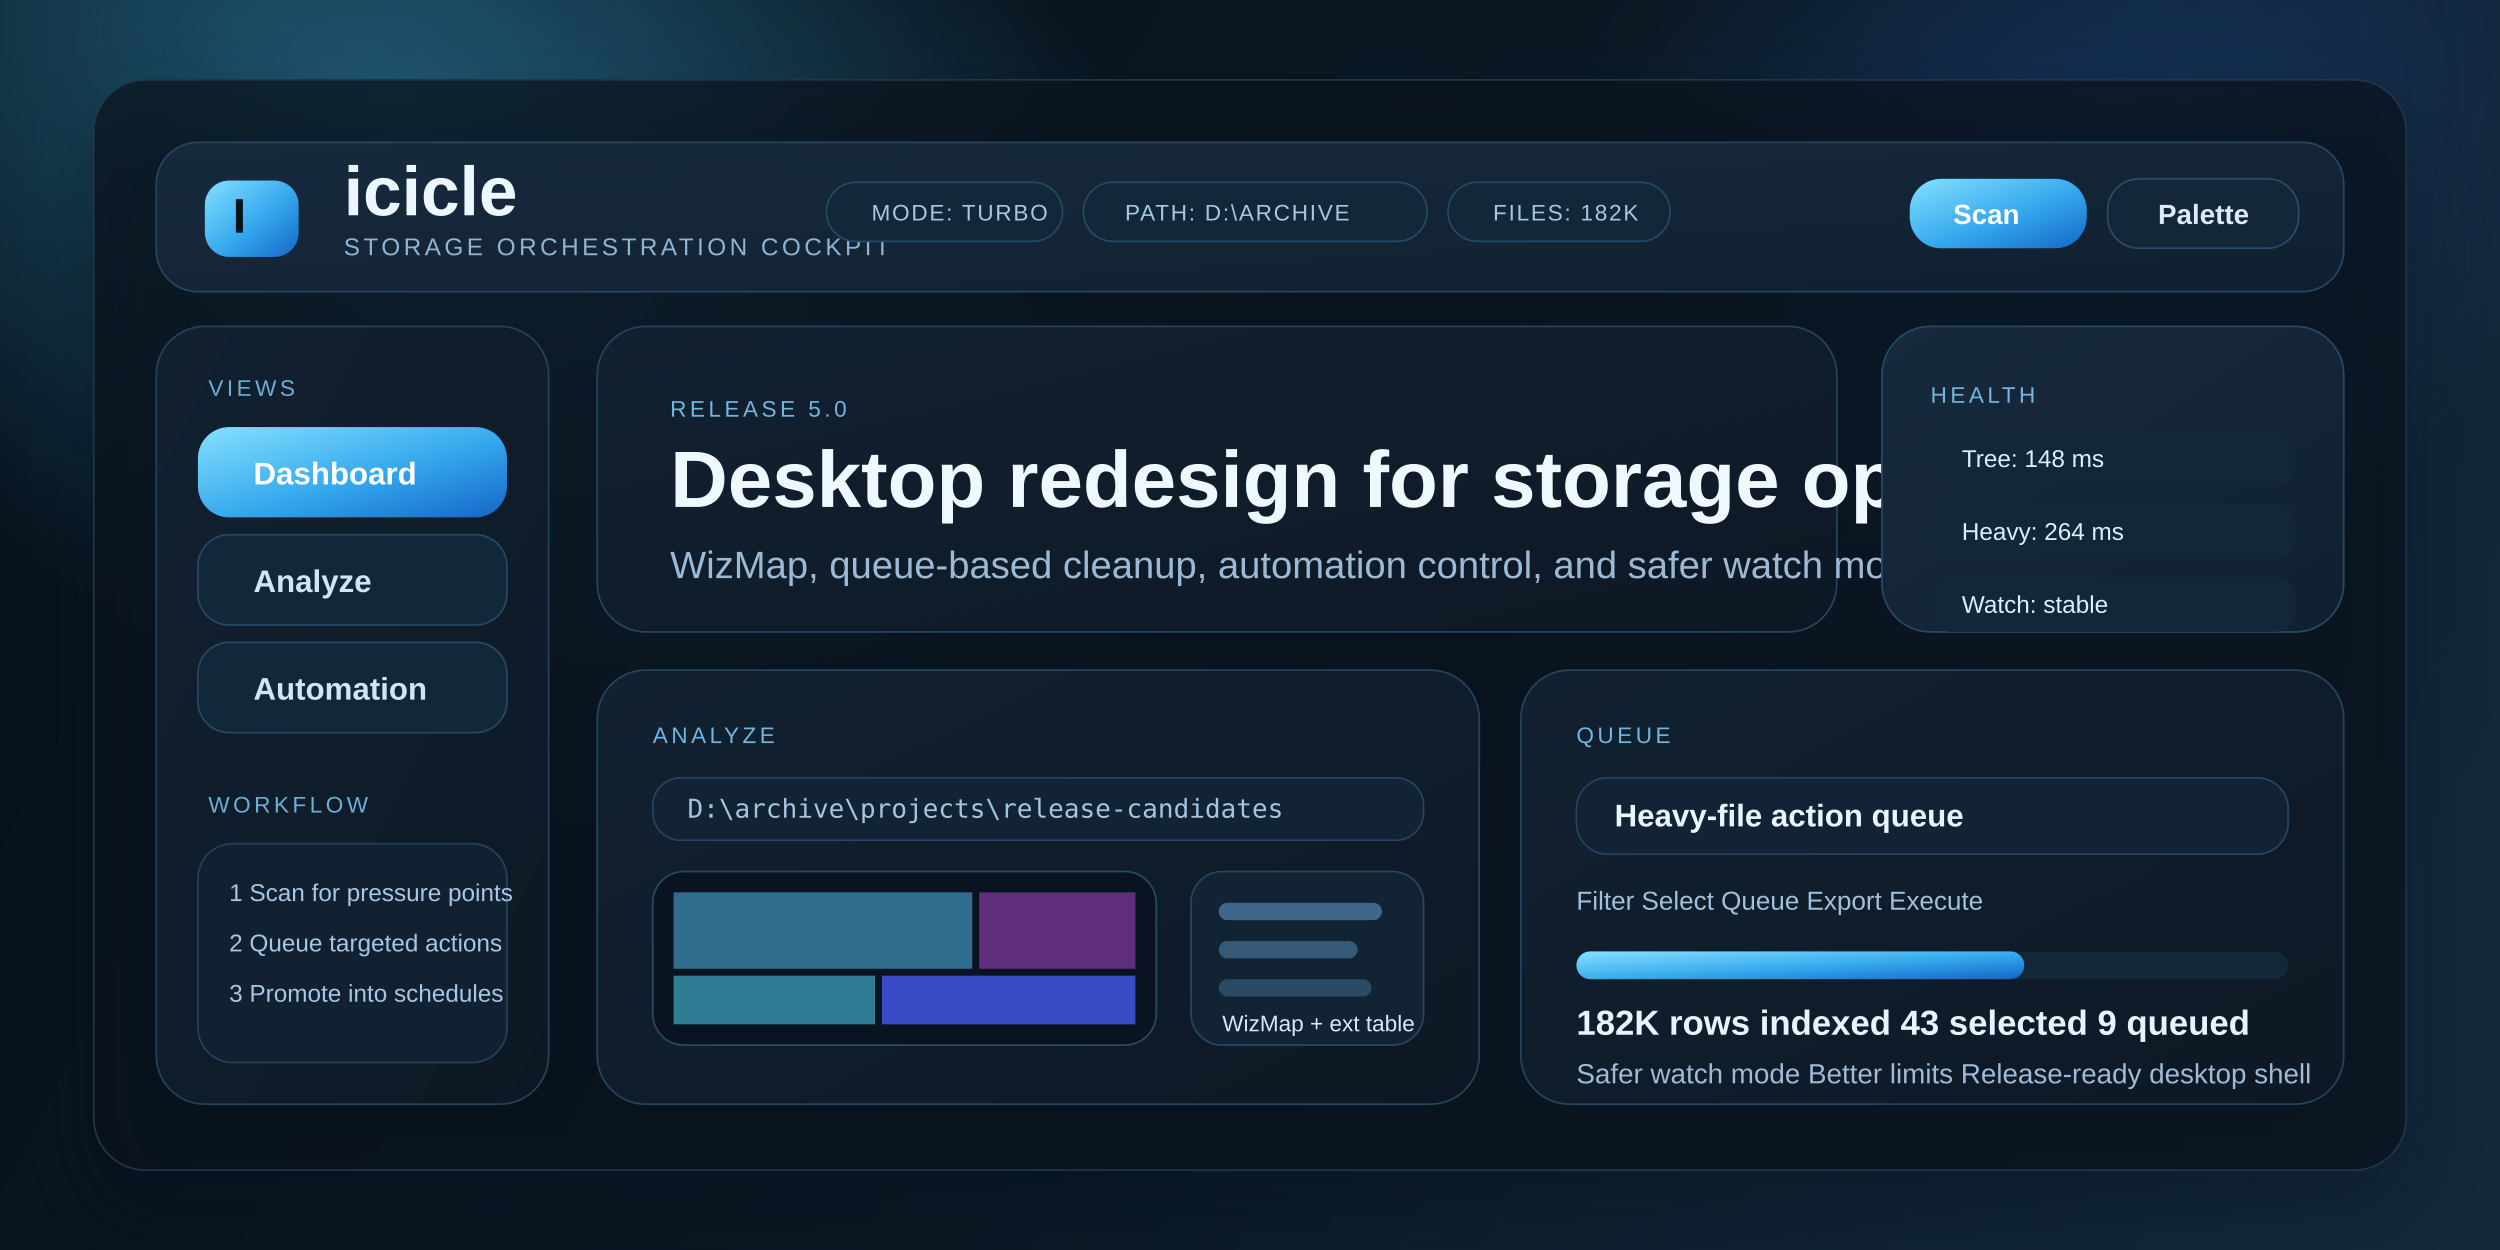
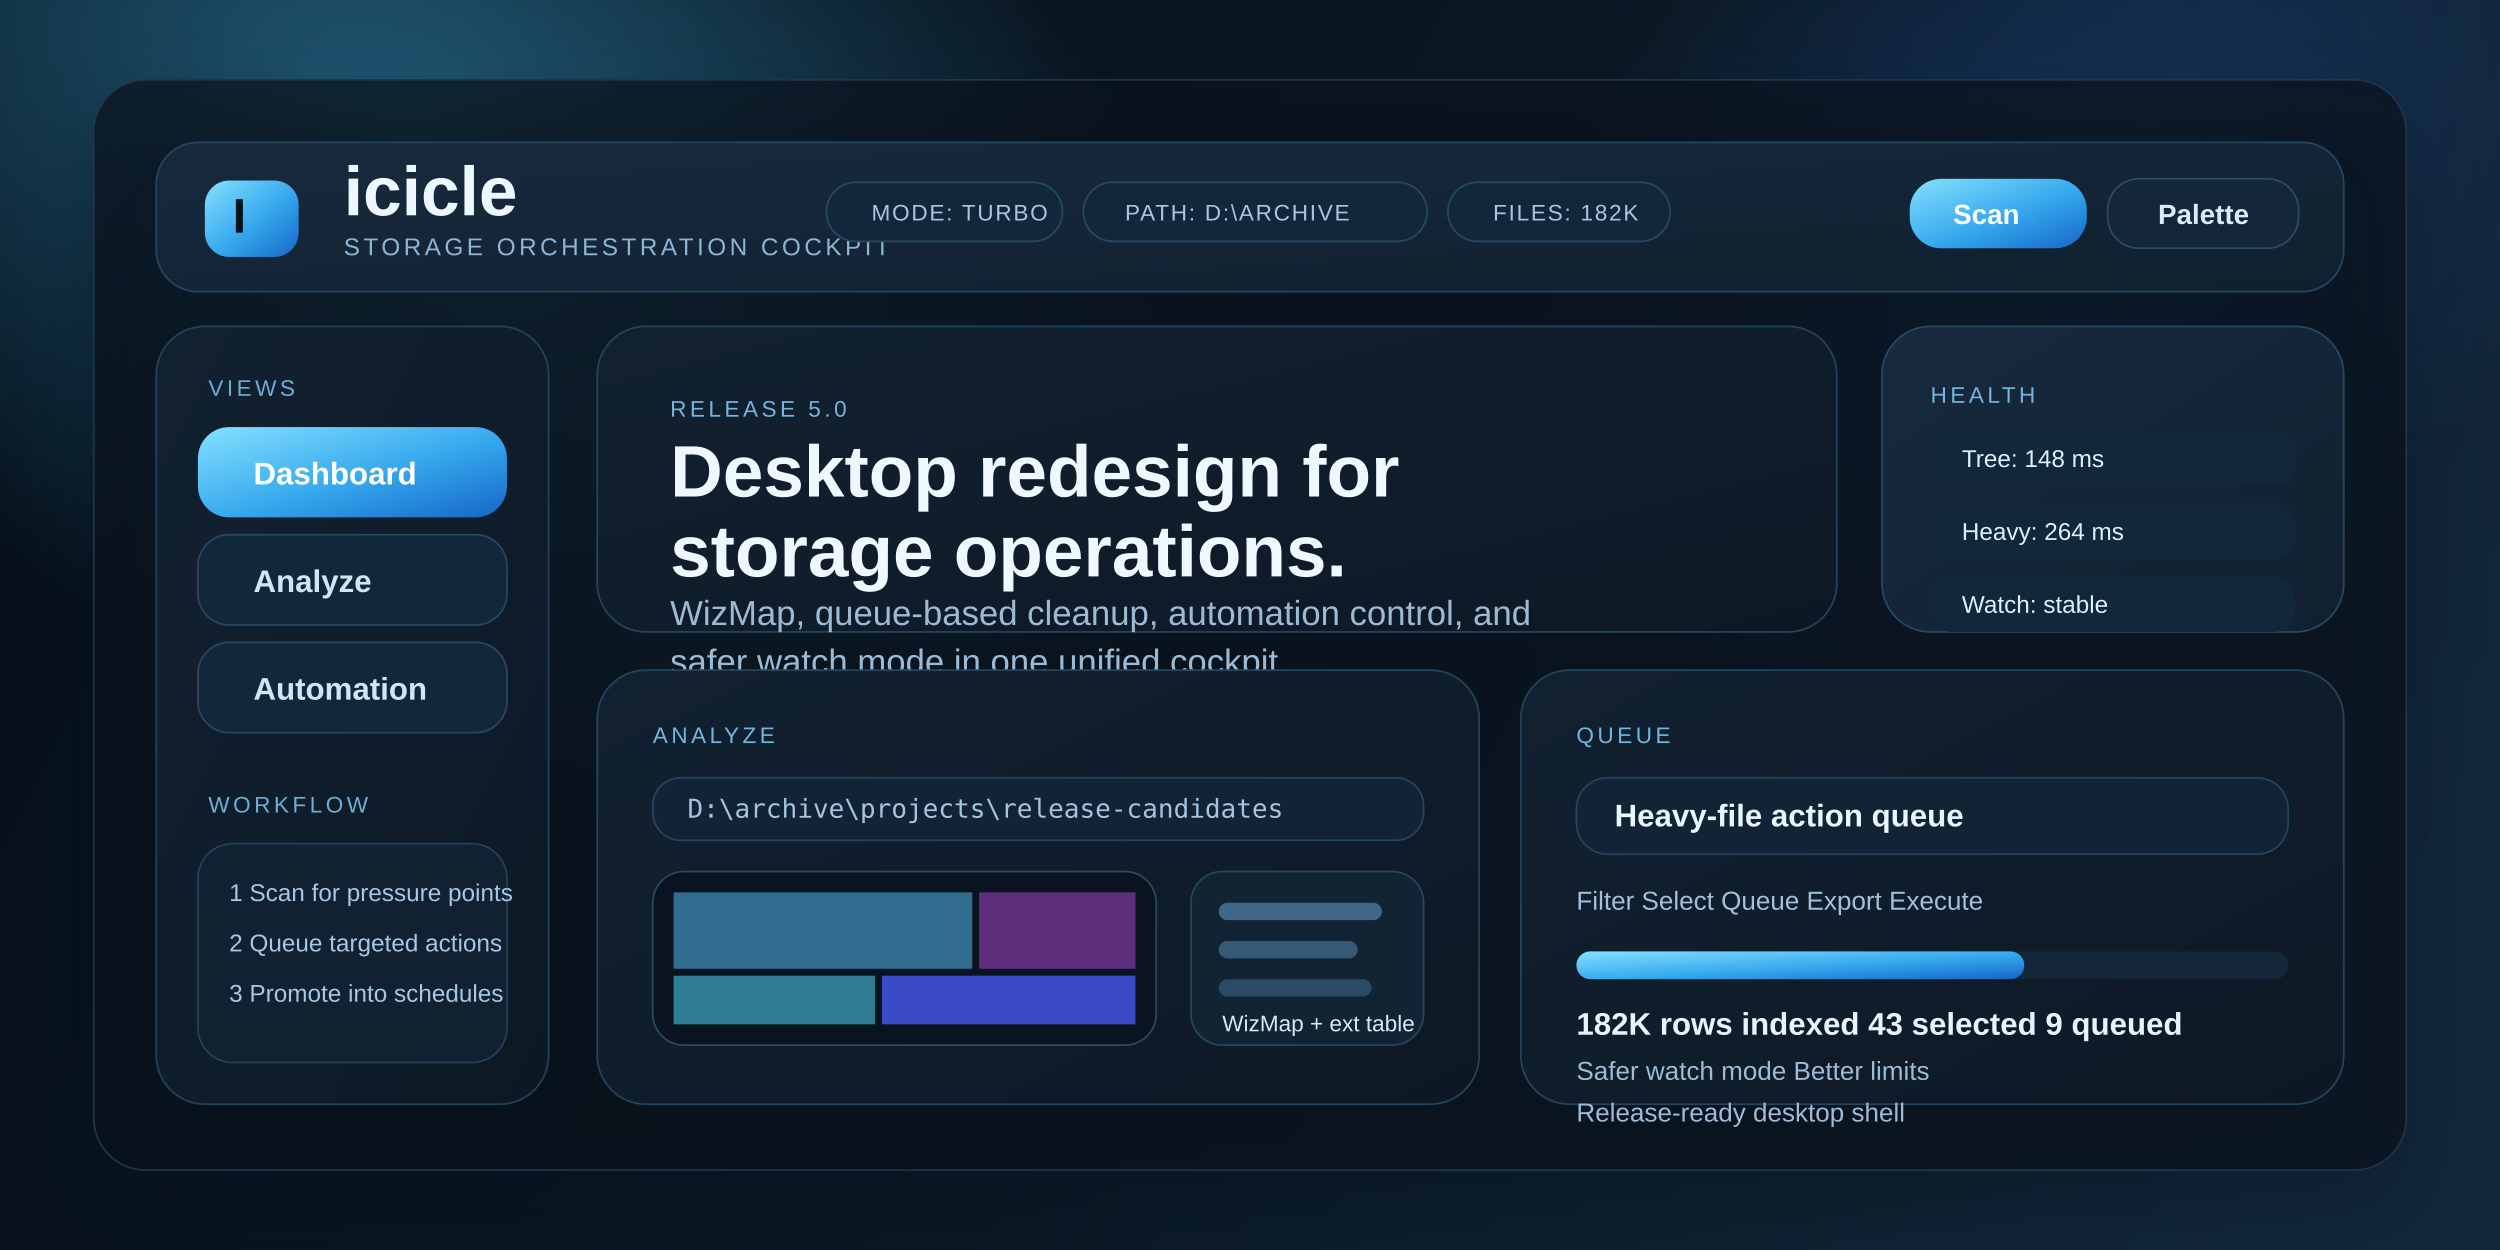
<svg xmlns="http://www.w3.org/2000/svg" width="1440" height="720" viewBox="0 0 1440 720" fill="none">
  <defs>
    <linearGradient id="bg" x1="80" y1="40" x2="1320" y2="680" gradientUnits="userSpaceOnUse">
      <stop stop-color="#06101A" />
      <stop offset="0.52" stop-color="#0B1824" />
      <stop offset="1" stop-color="#13283B" />
    </linearGradient>
    <radialGradient id="glowA" cx="0" cy="0" r="1" gradientUnits="userSpaceOnUse" gradientTransform="translate(248 96) rotate(34.2) scale(512 320)">
      <stop stop-color="#47C8FF" stop-opacity="0.42" />
      <stop offset="1" stop-color="#47C8FF" stop-opacity="0" />
    </radialGradient>
    <radialGradient id="glowB" cx="0" cy="0" r="1" gradientUnits="userSpaceOnUse" gradientTransform="translate(1180 136) rotate(142) scale(388 244)">
      <stop stop-color="#2C7BFF" stop-opacity="0.24" />
      <stop offset="1" stop-color="#2C7BFF" stop-opacity="0" />
    </radialGradient>
    <linearGradient id="panel" x1="0" y1="0" x2="1" y2="1">
      <stop stop-color="#122131" />
      <stop offset="1" stop-color="#0D1824" />
    </linearGradient>
    <linearGradient id="panelSoft" x1="0" y1="0" x2="1" y2="1">
      <stop stop-color="#172A3D" />
      <stop offset="1" stop-color="#102030" />
    </linearGradient>
    <linearGradient id="accent" x1="0" y1="0" x2="1" y2="1">
      <stop stop-color="#85E0FF" />
      <stop offset="0.55" stop-color="#35A8ED" />
      <stop offset="1" stop-color="#1566C8" />
    </linearGradient>
    <linearGradient id="accentSoft" x1="0" y1="0" x2="1" y2="1">
      <stop stop-color="#234664" />
      <stop offset="1" stop-color="#18324A" />
    </linearGradient>
    <filter id="shadow" x="-40" y="-40" width="1520" height="800" filterUnits="userSpaceOnUse" color-interpolation-filters="sRGB">
      <feFlood flood-opacity="0" result="BackgroundImageFix" />
      <feColorMatrix in="SourceAlpha" type="matrix" values="0 0 0 0 0 0 0 0 0 0 0 0 0 0 0 0 0 0 127 0" result="hardAlpha" />
      <feOffset dy="24" />
      <feGaussianBlur stdDeviation="26" />
      <feColorMatrix type="matrix" values="0 0 0 0 0.008 0 0 0 0 0.063 0 0 0 0 0.114 0 0 0 0.42 0" />
      <feBlend mode="normal" in2="BackgroundImageFix" result="effect1_dropShadow_hero" />
      <feBlend mode="normal" in="SourceGraphic" in2="effect1_dropShadow_hero" result="shape" />
    </filter>
  </defs>
  <rect width="1440" height="720" fill="url(#bg)" />
  <rect width="1440" height="720" fill="url(#glowA)" />
  <rect width="1440" height="720" fill="url(#glowB)" />
  <g filter="url(#shadow)">
    <rect x="54" y="46" width="1332" height="628" rx="30" fill="#0A131D" fill-opacity="0.72" stroke="#203547" />
    <rect x="90" y="82" width="1260" height="86" rx="24" fill="url(#panelSoft)" stroke="#26465F" />
    <rect x="118" y="104" width="54" height="44" rx="14" fill="url(#accent)" />
    <text x="134" y="134" fill="#06131C" font-family="Segoe UI, Arial" font-size="28" font-weight="700">I</text>
    <text x="198" y="124" fill="#EDF7FF" font-family="Segoe UI, Arial" font-size="40" font-weight="700">icicle</text>
    <text x="198" y="147" fill="#8FB5D3" font-family="Segoe UI, Arial" font-size="14" letter-spacing="2">STORAGE ORCHESTRATION COCKPIT</text>
    <rect x="476" y="105" width="136" height="34" rx="17" fill="#12273A" stroke="#274865" />
    <text x="502" y="127" fill="#A7C7E4" font-family="Segoe UI, Arial" font-size="13" letter-spacing="1">MODE: TURBO</text>
    <rect x="624" y="105" width="198" height="34" rx="17" fill="#12273A" stroke="#274865" />
    <text x="648" y="127" fill="#A7C7E4" font-family="Segoe UI, Arial" font-size="13" letter-spacing="1">PATH: D:\ARCHIVE</text>
    <rect x="834" y="105" width="128" height="34" rx="17" fill="#12273A" stroke="#274865" />
    <text x="860" y="127" fill="#A7C7E4" font-family="Segoe UI, Arial" font-size="13" letter-spacing="1">FILES: 182K</text>
    <rect x="1100" y="103" width="102" height="40" rx="18" fill="url(#accent)" />
    <text x="1125" y="129" fill="#FFFFFF" font-family="Segoe UI, Arial" font-size="16" font-weight="700">Scan</text>
    <rect x="1214" y="103" width="110" height="40" rx="18" fill="#142639" stroke="#2B4B66" />
    <text x="1243" y="129" fill="#DCEBFA" font-family="Segoe UI, Arial" font-size="16" font-weight="700">Palette</text>
    <rect x="90" y="188" width="226" height="448" rx="28" fill="url(#panel)" stroke="#23425A" />
    <text x="120" y="228" fill="#6EAED5" font-family="Segoe UI, Arial" font-size="13" letter-spacing="2">VIEWS</text>
    <rect x="114" y="246" width="178" height="52" rx="18" fill="url(#accent)" />
    <text x="146" y="279" fill="#FFFFFF" font-family="Segoe UI, Arial" font-size="18" font-weight="700">Dashboard</text>
    <rect x="114" y="308" width="178" height="52" rx="18" fill="#13273A" stroke="#264862" />
    <text x="146" y="341" fill="#D2E5F8" font-family="Segoe UI, Arial" font-size="18" font-weight="700">Analyze</text>
    <rect x="114" y="370" width="178" height="52" rx="18" fill="#13273A" stroke="#264862" />
    <text x="146" y="403" fill="#D2E5F8" font-family="Segoe UI, Arial" font-size="18" font-weight="700">Automation</text>
    <text x="120" y="468" fill="#6EAED5" font-family="Segoe UI, Arial" font-size="13" letter-spacing="2">WORKFLOW</text>
    <rect x="114" y="486" width="178" height="126" rx="20" fill="#112131" stroke="#23425A" />
    <text x="132" y="519" fill="#A7C7E4" font-family="Segoe UI, Arial" font-size="14">1  Scan for pressure points</text>
    <text x="132" y="548" fill="#A7C7E4" font-family="Segoe UI, Arial" font-size="14">2  Queue targeted actions</text>
    <text x="132" y="577" fill="#A7C7E4" font-family="Segoe UI, Arial" font-size="14">3  Promote into schedules</text>
    <rect x="344" y="188" width="714" height="176" rx="28" fill="url(#panel)" stroke="#24445D" />
    <text x="386" y="240" fill="#72B7E1" font-family="Segoe UI, Arial" font-size="13" letter-spacing="2">RELEASE 5.0</text>
-     <text x="386" y="292" fill="#F0F8FF" font-family="Segoe UI, Arial" font-size="46" font-weight="700">Desktop redesign for storage operations.</text>
-     <text x="386" y="333" fill="#9CBAD4" font-family="Segoe UI, Arial" font-size="22">WizMap, queue-based cleanup, automation control, and safer watch mode in one unified cockpit.</text>
+     <text x="386" y="286" fill="#F0F8FF" font-family="Segoe UI, Arial" font-size="42" font-weight="700">Desktop redesign for</text>
+     <text x="386" y="332" fill="#F0F8FF" font-family="Segoe UI, Arial" font-size="42" font-weight="700">storage operations.</text>
+     <text x="386" y="360" fill="#9CBAD4" font-family="Segoe UI, Arial" font-size="20">WizMap, queue-based cleanup, automation control, and</text>
+     <text x="386" y="388" fill="#9CBAD4" font-family="Segoe UI, Arial" font-size="20">safer watch mode in one unified cockpit.</text>
    <rect x="1084" y="188" width="266" height="176" rx="28" fill="url(#panelSoft)" stroke="#284964" />
    <text x="1112" y="232" fill="#71B5E0" font-family="Segoe UI, Arial" font-size="13" letter-spacing="2">HEALTH</text>
    <rect x="1112" y="248" width="210" height="32" rx="12" fill="#12273A" />
    <text x="1130" y="269" fill="#DDF0FF" font-family="Segoe UI, Arial" font-size="14">Tree: 148 ms</text>
    <rect x="1112" y="290" width="210" height="32" rx="12" fill="#12273A" />
    <text x="1130" y="311" fill="#DDF0FF" font-family="Segoe UI, Arial" font-size="14">Heavy: 264 ms</text>
    <rect x="1112" y="332" width="210" height="32" rx="12" fill="#12273A" />
    <text x="1130" y="353" fill="#DDF0FF" font-family="Segoe UI, Arial" font-size="14">Watch: stable</text>
    <rect x="344" y="386" width="508" height="250" rx="28" fill="url(#panel)" stroke="#24445D" />
    <text x="376" y="428" fill="#71B5E0" font-family="Segoe UI, Arial" font-size="13" letter-spacing="2">ANALYZE</text>
    <rect x="376" y="448" width="444" height="36" rx="16" fill="#112334" stroke="#25455F" />
    <text x="396" y="471" fill="#A4C5E0" font-family="Consolas, monospace" font-size="15">D:\archive\projects\release-candidates</text>
    <rect x="376" y="502" width="290" height="100" rx="18" fill="#0A1420" stroke="#284964" />
    <rect x="388" y="514" width="172" height="44" fill="#316D8F" />
    <rect x="564" y="514" width="90" height="44" fill="#5E2E7D" />
    <rect x="388" y="562" width="116" height="28" fill="#2F7D94" />
    <rect x="508" y="562" width="146" height="28" fill="#3B4AC6" />
    <rect x="686" y="502" width="134" height="100" rx="18" fill="#122334" stroke="#26465E" />
    <rect x="702" y="520" width="94" height="10" rx="5" fill="#406789" />
    <rect x="702" y="542" width="80" height="10" rx="5" fill="#365977" />
    <rect x="702" y="564" width="88" height="10" rx="5" fill="#2B4A63" />
    <text x="704" y="594" fill="#D6E9FA" font-family="Segoe UI, Arial" font-size="13">WizMap + ext table</text>
    <rect x="876" y="386" width="474" height="250" rx="28" fill="url(#panel)" stroke="#24445D" />
    <text x="908" y="428" fill="#71B5E0" font-family="Segoe UI, Arial" font-size="13" letter-spacing="2">QUEUE</text>
    <rect x="908" y="448" width="410" height="44" rx="18" fill="#112334" stroke="#25455F" />
    <text x="930" y="476" fill="#E9F5FF" font-family="Segoe UI, Arial" font-size="18" font-weight="700">Heavy-file action queue</text>
    <text x="908" y="524" fill="#A3C1DB" font-family="Segoe UI, Arial" font-size="15">Filter  Select  Queue  Export  Execute</text>
    <rect x="908" y="548" width="410" height="16" rx="8" fill="#132739" />
    <rect x="908" y="548" width="258" height="16" rx="8" fill="url(#accent)" />
-     <text x="908" y="596" fill="#E7F4FF" font-family="Segoe UI, Arial" font-size="20" font-weight="700">182K rows indexed  43 selected  9 queued</text>
-     <text x="908" y="624" fill="#9FBBD6" font-family="Segoe UI, Arial" font-size="16">Safer watch mode  Better limits  Release-ready desktop shell</text>
+     <text x="908" y="596" fill="#E7F4FF" font-family="Segoe UI, Arial" font-size="18" font-weight="700">182K rows indexed   43 selected   9 queued</text>
+     <text x="908" y="622" fill="#9FBBD6" font-family="Segoe UI, Arial" font-size="15">Safer watch mode   Better limits</text>
+     <text x="908" y="646" fill="#9FBBD6" font-family="Segoe UI, Arial" font-size="15">Release-ready desktop shell</text>
  </g>
</svg>
